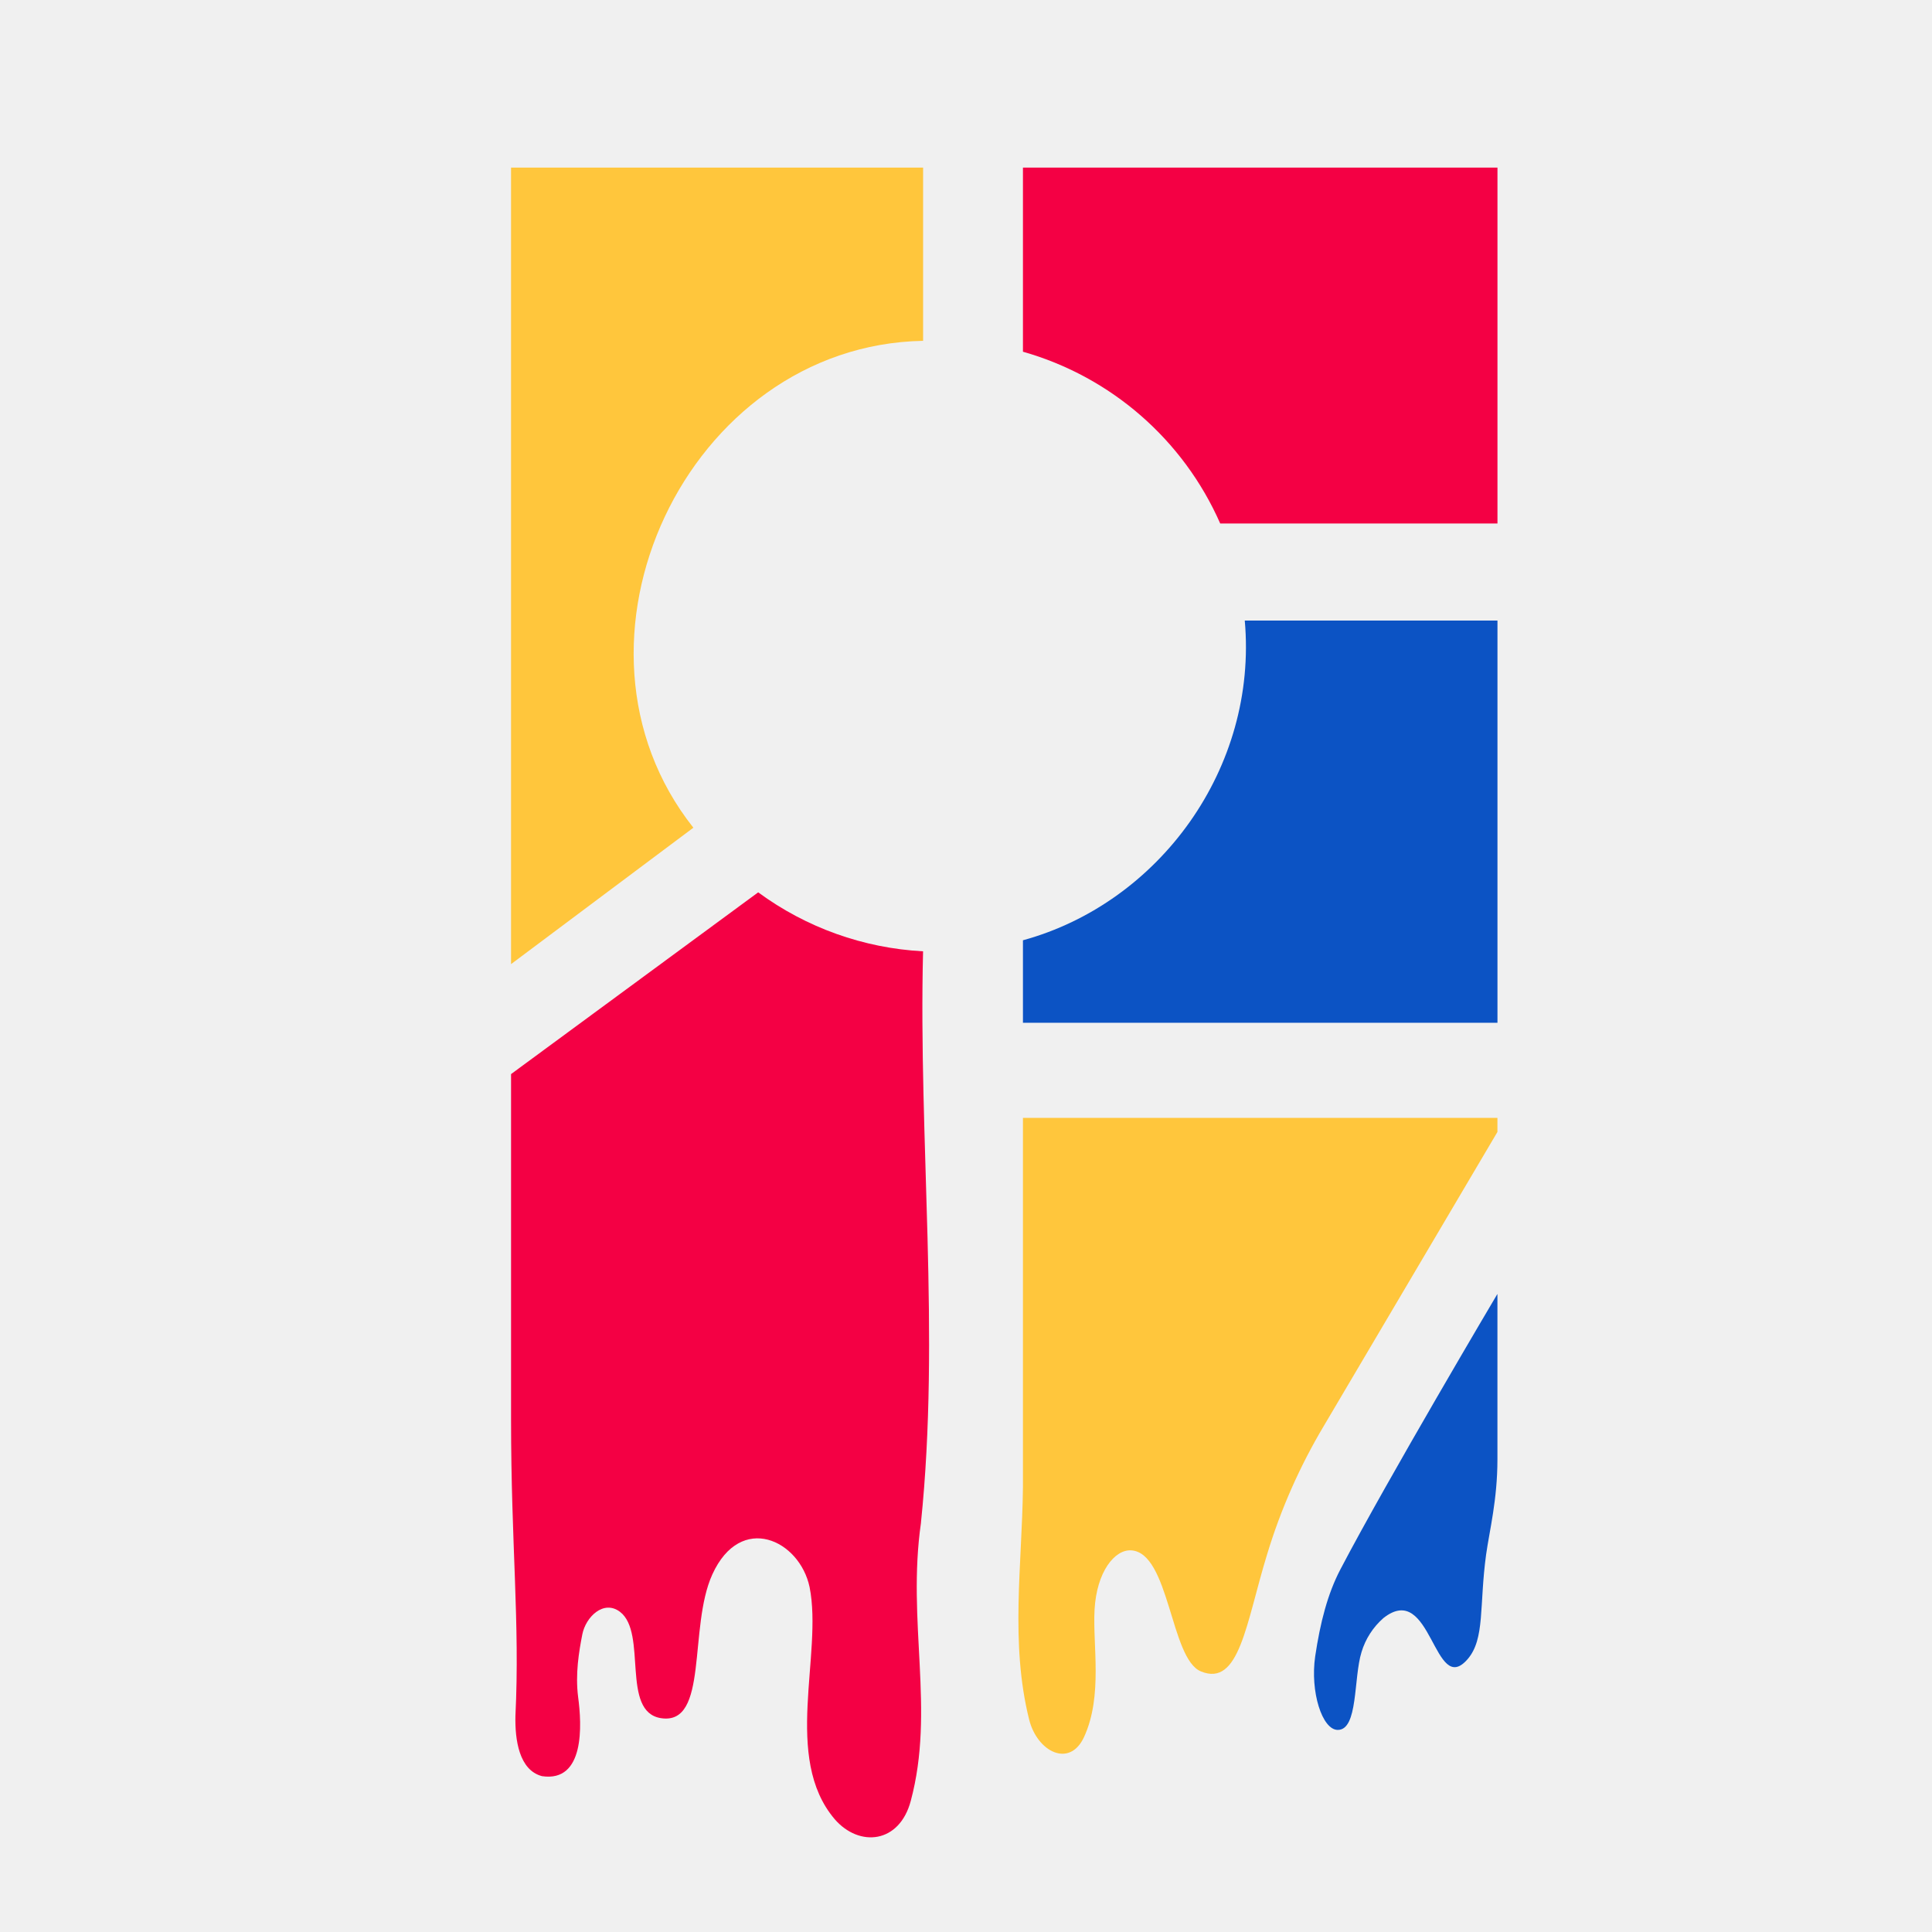
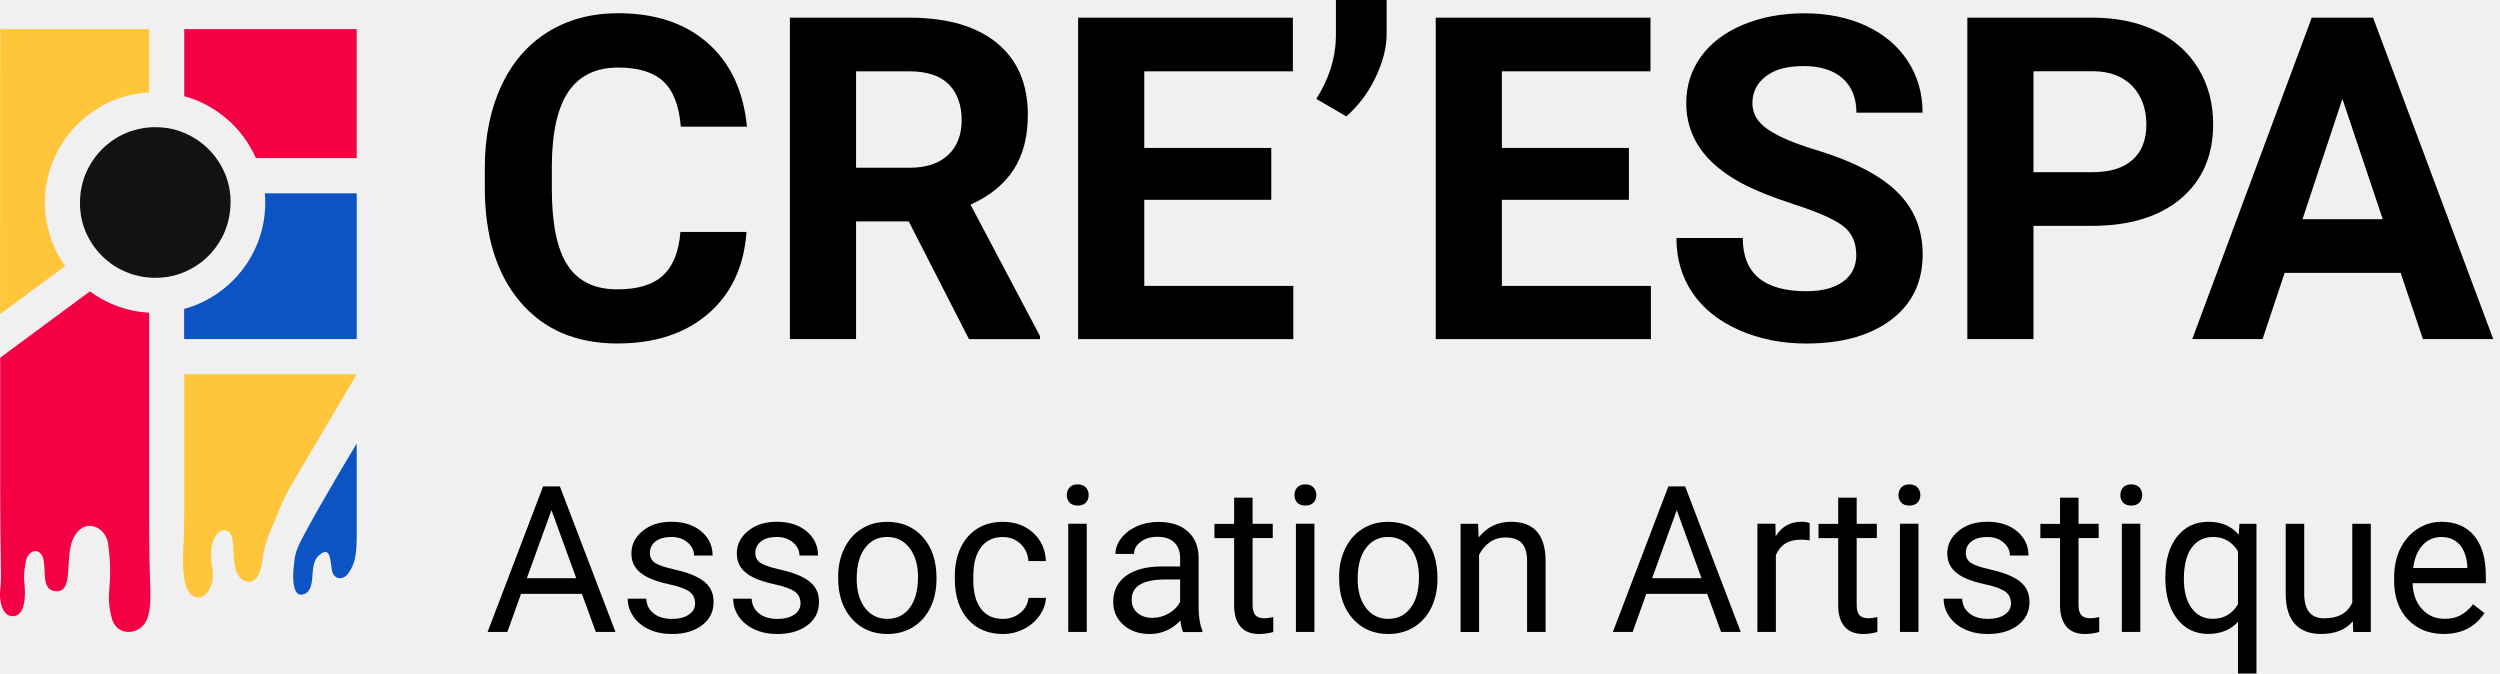
- <svg xmlns="http://www.w3.org/2000/svg" id="Calque_1" data-name="Calque 1" viewBox="0 0 513 513">
+ <svg xmlns="http://www.w3.org/2000/svg" width="219" height="59" viewBox="0 0 219 59" fill="none">
+   <g clip-path="url(#clip0_524_4418)">
+     <path d="M13.065 2.552V8.092C7.987 8.364 3.937 12.587 3.937 17.74C3.937 19.811 4.592 21.735 5.706 23.311L0.006 27.52L0.02 2.552H13.065Z" fill="#FFC63C" />
+     <path d="M31.246 2.552V13.852H22.418C21.259 11.216 18.953 9.198 16.14 8.424V2.552H31.246Z" fill="#F40044" />
+     <path d="M31.247 16.931V29.702H16.13V27.063C20.222 25.944 23.237 22.189 23.237 17.743C23.237 17.471 23.227 17.199 23.203 16.934H31.247V16.931Z" fill="#0C53C4" />
+     <path d="M31.246 32.784H16.14V44.437C16.14 48.652 15.844 49.206 16.199 50.977C16.527 52.616 17.829 52.808 18.438 51.431C18.901 50.378 18.428 49.461 18.494 48.328C18.564 47.132 19.128 46.424 19.647 46.452C20.866 46.514 20.152 48.864 20.765 50.203C21.186 51.12 22.244 51.291 22.69 50.259C23.101 49.304 22.899 48.397 23.599 46.741C24.233 45.242 24.72 43.858 25.48 42.568C26.239 41.278 31.246 32.788 31.246 32.788V32.784Z" fill="#FFC63C" />
+     <path d="M31.246 38.865C31.246 38.865 31.246 41.096 31.246 43.558C31.246 44.844 31.253 46.169 31.246 47.142C31.232 48.77 31.047 49.38 30.598 50.102C30.083 50.935 29.223 50.768 29.076 49.959C28.93 49.15 28.969 47.836 28.042 48.565C27.722 48.816 27.534 49.07 27.422 49.83C27.3 50.667 27.45 51.943 26.451 52.09C25.747 52.191 25.608 50.97 25.713 49.841C25.817 48.711 25.852 48.342 26.472 47.156C28.06 44.126 31.242 38.861 31.242 38.861L31.246 38.865Z" fill="#0C53C4" />
+     <path d="M12.971 53.99C12.511 55.677 10.265 55.869 9.806 54.209C9.151 51.842 9.987 51.424 9.471 47.62C9.266 46.103 7.292 45.239 6.393 47.215C5.627 48.903 6.553 52.058 4.767 51.779C3.346 51.556 4.345 49.07 3.468 48.404C2.949 48.01 2.385 48.568 2.274 49.123C2.166 49.677 2.047 50.378 2.141 51.113C2.253 51.995 2.27 54.22 0.922 53.958C0.174 53.812 -0.081 52.571 0.017 51.699C0.167 50.388 0.017 49.855 0.017 42.306V31.334L7.873 25.525C9.343 26.61 11.126 27.286 13.062 27.391C13.062 27.697 13.062 29.148 13.062 30.075V45.5C13.062 51.804 13.361 52.56 12.968 53.993L12.971 53.99Z" fill="#F40044" />
+     <path d="M20.19 17.74V17.806C20.19 17.827 20.19 17.848 20.19 17.872C20.19 17.918 20.19 17.959 20.186 18.005C20.186 18.047 20.183 18.092 20.179 18.134C20.179 18.162 20.179 18.186 20.176 18.214L20.169 18.28C20.169 18.28 20.169 18.294 20.169 18.301C20.169 18.332 20.162 18.364 20.159 18.392C20.155 18.43 20.152 18.472 20.145 18.51C20.145 18.524 20.141 18.542 20.138 18.556C20.138 18.587 20.131 18.618 20.127 18.65C20.124 18.692 20.117 18.733 20.11 18.775C20.103 18.817 20.096 18.859 20.089 18.901C20.082 18.939 20.075 18.977 20.068 19.016C20.068 19.023 20.068 19.03 20.064 19.033C20.064 19.04 20.064 19.047 20.061 19.054C20.061 19.054 20.061 19.058 20.061 19.061C20.054 19.089 20.047 19.117 20.044 19.145C20.033 19.187 20.026 19.229 20.016 19.27C19.995 19.354 19.977 19.434 19.953 19.514C19.943 19.549 19.936 19.581 19.925 19.616C19.908 19.671 19.89 19.731 19.873 19.786C19.863 19.818 19.852 19.846 19.842 19.877C19.817 19.954 19.789 20.027 19.762 20.1C19.744 20.145 19.727 20.191 19.709 20.236C19.709 20.24 19.706 20.247 19.702 20.25C19.702 20.257 19.699 20.261 19.695 20.267C19.668 20.33 19.643 20.393 19.615 20.452C19.598 20.491 19.581 20.529 19.563 20.567C19.546 20.606 19.528 20.641 19.507 20.679C19.486 20.717 19.469 20.752 19.452 20.791C19.413 20.864 19.375 20.937 19.333 21.007C19.312 21.041 19.291 21.076 19.271 21.115C19.25 21.15 19.232 21.184 19.208 21.216C19.183 21.254 19.163 21.289 19.138 21.327C19.093 21.394 19.048 21.463 19.002 21.526C18.978 21.561 18.957 21.592 18.933 21.627C18.908 21.662 18.884 21.694 18.86 21.725C18.835 21.76 18.811 21.791 18.783 21.823C18.759 21.854 18.731 21.885 18.706 21.917C18.696 21.931 18.682 21.948 18.668 21.962C18.64 21.997 18.612 22.028 18.584 22.063C18.557 22.095 18.529 22.126 18.501 22.157C18.491 22.171 18.48 22.185 18.466 22.196C18.41 22.255 18.355 22.314 18.299 22.373C18.271 22.401 18.24 22.433 18.212 22.461C18.184 22.488 18.153 22.516 18.125 22.544C18.093 22.572 18.066 22.6 18.034 22.628C18.017 22.645 18 22.663 17.979 22.677C17.93 22.722 17.881 22.764 17.832 22.806C17.808 22.827 17.78 22.848 17.756 22.869C17.693 22.921 17.627 22.97 17.564 23.018C17.54 23.039 17.515 23.057 17.488 23.074C17.446 23.106 17.404 23.134 17.362 23.161C17.296 23.207 17.226 23.256 17.16 23.297C17.139 23.311 17.122 23.325 17.101 23.336C16.948 23.43 16.791 23.52 16.628 23.608C16.593 23.625 16.558 23.642 16.523 23.66C16.52 23.66 16.516 23.663 16.513 23.663C16.478 23.681 16.443 23.698 16.405 23.716C16.352 23.74 16.3 23.765 16.248 23.789C16.241 23.789 16.234 23.796 16.224 23.799C16.171 23.82 16.119 23.845 16.063 23.866C16.025 23.883 15.987 23.897 15.948 23.911C15.903 23.928 15.858 23.946 15.813 23.963C15.774 23.977 15.739 23.991 15.701 24.002C15.701 24.002 15.701 24.002 15.698 24.002C15.652 24.016 15.607 24.033 15.562 24.047C15.537 24.054 15.51 24.061 15.485 24.068C15.45 24.078 15.416 24.089 15.381 24.099C15.335 24.113 15.294 24.124 15.248 24.134C15.2 24.148 15.155 24.159 15.106 24.169C15.046 24.183 14.987 24.197 14.928 24.207C14.879 24.218 14.827 24.228 14.778 24.235C14.778 24.235 14.775 24.235 14.771 24.235C14.73 24.242 14.684 24.249 14.643 24.256C14.604 24.263 14.562 24.27 14.521 24.274C14.517 24.274 14.51 24.274 14.507 24.274C14.468 24.281 14.43 24.284 14.388 24.288C14.343 24.294 14.294 24.298 14.246 24.302C14.197 24.305 14.152 24.312 14.103 24.315C14.075 24.315 14.047 24.319 14.019 24.322C13.991 24.322 13.963 24.326 13.936 24.326C13.908 24.326 13.883 24.326 13.856 24.329H13.845C13.845 24.329 13.828 24.329 13.821 24.329C13.744 24.329 13.671 24.333 13.594 24.333C13.532 24.333 13.466 24.333 13.403 24.333C13.354 24.333 13.305 24.333 13.257 24.326C13.215 24.326 13.173 24.322 13.131 24.319C13.117 24.319 13.103 24.319 13.089 24.315C12.999 24.308 12.908 24.302 12.821 24.288C12.78 24.284 12.738 24.277 12.696 24.274C12.654 24.267 12.612 24.263 12.571 24.256C12.529 24.249 12.483 24.242 12.442 24.235C12.435 24.235 12.424 24.235 12.417 24.232C12.407 24.232 12.396 24.228 12.389 24.225C12.351 24.218 12.309 24.211 12.271 24.2C12.222 24.19 12.17 24.18 12.121 24.169C12.066 24.155 12.01 24.141 11.951 24.127C11.93 24.12 11.912 24.117 11.892 24.11C11.885 24.11 11.878 24.11 11.871 24.106C11.829 24.096 11.787 24.085 11.745 24.071C11.745 24.071 11.742 24.071 11.738 24.071C11.728 24.071 11.717 24.064 11.707 24.061C11.665 24.047 11.623 24.037 11.582 24.023C11.568 24.019 11.55 24.012 11.536 24.009C11.498 23.995 11.456 23.981 11.418 23.967C11.362 23.946 11.306 23.928 11.251 23.907C11.195 23.887 11.143 23.866 11.091 23.845C11.042 23.824 10.997 23.806 10.948 23.785C10.941 23.785 10.934 23.779 10.927 23.775C10.875 23.751 10.822 23.726 10.767 23.702C10.739 23.688 10.714 23.677 10.69 23.663C10.662 23.649 10.638 23.639 10.614 23.625C10.614 23.625 10.61 23.625 10.607 23.625C10.558 23.601 10.509 23.573 10.46 23.548C10.408 23.52 10.359 23.493 10.307 23.465C10.286 23.454 10.262 23.44 10.241 23.426C10.22 23.412 10.196 23.398 10.175 23.388C10.136 23.364 10.098 23.343 10.063 23.318C10.028 23.297 9.994 23.273 9.959 23.249C9.886 23.2 9.816 23.151 9.746 23.102C9.684 23.057 9.618 23.008 9.555 22.959C9.492 22.914 9.433 22.865 9.374 22.816C9.374 22.816 9.367 22.809 9.363 22.806C9.356 22.802 9.353 22.795 9.346 22.792C9.301 22.753 9.255 22.715 9.21 22.673C9.193 22.659 9.175 22.642 9.158 22.628C9.102 22.576 9.046 22.523 8.991 22.471C8.991 22.471 8.987 22.471 8.987 22.468C8.928 22.412 8.876 22.356 8.817 22.297C8.761 22.237 8.709 22.182 8.656 22.122C8.65 22.119 8.646 22.112 8.643 22.105C8.636 22.095 8.629 22.087 8.618 22.077C8.573 22.025 8.531 21.976 8.486 21.924C8.434 21.861 8.381 21.795 8.333 21.728C8.333 21.728 8.315 21.704 8.308 21.694C8.294 21.673 8.277 21.652 8.259 21.631C8.246 21.61 8.228 21.589 8.214 21.568C8.183 21.526 8.152 21.481 8.124 21.439C8.092 21.394 8.064 21.352 8.037 21.306C7.995 21.24 7.953 21.171 7.911 21.101C7.908 21.094 7.904 21.09 7.901 21.083C7.866 21.024 7.831 20.965 7.8 20.906C7.8 20.902 7.793 20.895 7.789 20.892C7.765 20.846 7.744 20.805 7.72 20.759C7.695 20.714 7.674 20.669 7.65 20.623C7.629 20.585 7.612 20.543 7.594 20.505C7.58 20.47 7.563 20.438 7.549 20.404C7.535 20.376 7.525 20.348 7.511 20.316C7.49 20.267 7.472 20.222 7.452 20.173C7.431 20.125 7.413 20.072 7.392 20.023C7.392 20.023 7.392 20.02 7.392 20.017C7.375 19.968 7.358 19.915 7.34 19.863C7.323 19.814 7.309 19.765 7.291 19.717C7.277 19.671 7.264 19.626 7.25 19.581C7.25 19.574 7.246 19.567 7.246 19.563C7.232 19.514 7.218 19.466 7.208 19.417C7.197 19.372 7.187 19.33 7.176 19.284C7.17 19.263 7.166 19.242 7.163 19.221C7.163 19.211 7.159 19.201 7.156 19.187C7.145 19.152 7.142 19.117 7.135 19.082C7.124 19.026 7.114 18.971 7.1 18.911C7.1 18.904 7.1 18.894 7.096 18.887C7.089 18.855 7.086 18.824 7.082 18.793C7.079 18.768 7.072 18.74 7.072 18.716C7.065 18.671 7.058 18.625 7.055 18.58C7.041 18.468 7.03 18.357 7.02 18.245C7.02 18.242 7.02 18.238 7.02 18.235C7.02 18.231 7.02 18.224 7.02 18.221C7.02 18.193 7.016 18.169 7.013 18.141C7.013 18.134 7.013 18.127 7.013 18.12V18.113C7.013 18.113 7.013 18.102 7.013 18.095C7.013 18.036 7.009 17.977 7.006 17.918C7.006 17.862 7.006 17.806 7.006 17.75C7.006 17.635 7.006 17.524 7.016 17.409C7.016 17.353 7.023 17.297 7.027 17.241C7.034 17.14 7.044 17.042 7.055 16.945C7.062 16.892 7.069 16.84 7.076 16.788C7.079 16.75 7.086 16.715 7.093 16.68C7.1 16.642 7.103 16.603 7.114 16.561C7.114 16.561 7.114 16.561 7.114 16.558C7.117 16.533 7.121 16.512 7.128 16.488C7.131 16.467 7.138 16.443 7.142 16.418C7.145 16.39 7.152 16.366 7.159 16.342C7.166 16.314 7.17 16.289 7.176 16.265C7.183 16.23 7.194 16.192 7.201 16.157C7.211 16.111 7.222 16.07 7.236 16.024C7.236 16.021 7.236 16.017 7.239 16.014C7.239 16.01 7.239 16.003 7.243 16C7.253 15.958 7.267 15.92 7.277 15.878C7.277 15.871 7.277 15.867 7.281 15.861C7.291 15.829 7.298 15.798 7.309 15.766C7.309 15.763 7.309 15.756 7.312 15.752C7.312 15.752 7.312 15.745 7.312 15.742C7.312 15.732 7.319 15.717 7.323 15.704C7.337 15.658 7.351 15.616 7.368 15.575C7.385 15.526 7.403 15.48 7.42 15.432C7.434 15.393 7.448 15.355 7.466 15.317C7.483 15.271 7.5 15.226 7.521 15.184C7.542 15.135 7.563 15.086 7.584 15.038C7.605 14.989 7.629 14.94 7.65 14.891C7.674 14.842 7.699 14.794 7.723 14.748C7.758 14.682 7.793 14.612 7.831 14.546C7.856 14.501 7.883 14.455 7.908 14.414C7.915 14.403 7.918 14.393 7.925 14.386C7.925 14.386 7.929 14.379 7.932 14.375C7.96 14.326 7.991 14.278 8.023 14.229C8.037 14.204 8.054 14.177 8.071 14.152C8.089 14.124 8.106 14.096 8.127 14.068C8.127 14.068 8.131 14.061 8.134 14.058C8.19 13.978 8.246 13.898 8.301 13.817C8.305 13.81 8.312 13.803 8.315 13.796C8.347 13.755 8.378 13.713 8.413 13.671C8.444 13.629 8.479 13.587 8.514 13.545C8.549 13.504 8.58 13.465 8.615 13.423C8.65 13.385 8.684 13.343 8.719 13.305C8.751 13.27 8.782 13.235 8.817 13.2C8.855 13.158 8.897 13.117 8.939 13.075C8.97 13.043 9.005 13.012 9.036 12.977C9.046 12.967 9.053 12.96 9.064 12.949C9.099 12.918 9.134 12.886 9.168 12.855C9.207 12.82 9.248 12.785 9.287 12.75C9.325 12.716 9.367 12.681 9.409 12.649C9.45 12.614 9.492 12.583 9.534 12.548C9.576 12.513 9.618 12.482 9.659 12.451C9.68 12.437 9.701 12.419 9.722 12.402C9.743 12.388 9.764 12.37 9.785 12.357C9.816 12.332 9.851 12.311 9.882 12.287C9.914 12.266 9.948 12.241 9.98 12.22C10.046 12.175 10.112 12.133 10.182 12.091C10.227 12.064 10.272 12.036 10.318 12.011C10.363 11.983 10.412 11.959 10.457 11.935C10.561 11.879 10.666 11.823 10.774 11.774C10.781 11.774 10.784 11.767 10.791 11.767C10.822 11.753 10.854 11.736 10.889 11.722C10.937 11.701 10.986 11.677 11.035 11.659C11.084 11.638 11.132 11.617 11.185 11.596C11.233 11.579 11.279 11.558 11.327 11.541C11.366 11.527 11.404 11.513 11.446 11.499C11.46 11.495 11.474 11.488 11.491 11.485C11.491 11.485 11.495 11.485 11.498 11.485C11.502 11.485 11.502 11.485 11.505 11.485C11.55 11.471 11.599 11.453 11.644 11.44C11.707 11.419 11.77 11.401 11.829 11.384C11.86 11.373 11.892 11.366 11.923 11.359C11.93 11.359 11.933 11.359 11.94 11.356C11.958 11.352 11.975 11.349 11.992 11.342C12.034 11.331 12.076 11.321 12.121 11.31C12.174 11.296 12.229 11.286 12.282 11.276C12.334 11.265 12.389 11.255 12.442 11.244C12.498 11.234 12.55 11.227 12.605 11.216C12.654 11.209 12.699 11.202 12.748 11.195C12.759 11.195 12.773 11.195 12.783 11.192C12.832 11.185 12.884 11.181 12.933 11.175C13.002 11.168 13.072 11.161 13.142 11.157C13.184 11.157 13.225 11.15 13.267 11.15C13.316 11.15 13.365 11.147 13.413 11.143C13.476 11.143 13.542 11.143 13.605 11.143C13.681 11.143 13.755 11.143 13.831 11.147C13.842 11.147 13.849 11.147 13.856 11.147H13.866C13.894 11.147 13.918 11.147 13.946 11.15C13.974 11.15 14.002 11.15 14.03 11.154C14.057 11.154 14.085 11.154 14.113 11.161C14.162 11.164 14.207 11.168 14.256 11.175C14.305 11.178 14.35 11.185 14.399 11.188C14.437 11.192 14.475 11.199 14.517 11.202C14.521 11.202 14.528 11.202 14.531 11.202C14.573 11.209 14.611 11.213 14.653 11.22C14.695 11.227 14.74 11.234 14.782 11.241C14.782 11.241 14.785 11.241 14.789 11.241C14.841 11.251 14.89 11.258 14.939 11.269C14.991 11.279 15.046 11.29 15.099 11.303C15.123 11.31 15.148 11.314 15.172 11.321C15.179 11.321 15.186 11.321 15.189 11.324C15.252 11.338 15.311 11.356 15.37 11.373C15.391 11.38 15.412 11.384 15.433 11.391C15.468 11.401 15.506 11.412 15.541 11.425C15.59 11.44 15.635 11.453 15.684 11.471C15.729 11.485 15.778 11.502 15.823 11.52C15.868 11.537 15.914 11.555 15.959 11.572C16.032 11.6 16.102 11.628 16.175 11.659C16.217 11.677 16.258 11.694 16.3 11.715C16.314 11.722 16.325 11.725 16.338 11.732C16.377 11.75 16.415 11.767 16.457 11.788C16.499 11.809 16.544 11.83 16.586 11.851C16.624 11.872 16.666 11.893 16.704 11.914C16.742 11.935 16.777 11.952 16.816 11.973C16.816 11.973 16.823 11.973 16.826 11.976C16.85 11.99 16.875 12.004 16.896 12.018C16.92 12.032 16.944 12.046 16.969 12.06C17 12.078 17.028 12.095 17.059 12.116C17.098 12.137 17.136 12.161 17.174 12.186C17.216 12.213 17.261 12.241 17.303 12.269C17.348 12.297 17.39 12.329 17.432 12.36C17.474 12.388 17.515 12.419 17.554 12.451C17.557 12.451 17.561 12.454 17.564 12.461C17.602 12.489 17.644 12.52 17.683 12.552C17.724 12.583 17.766 12.618 17.808 12.653C17.85 12.688 17.888 12.719 17.93 12.754C17.968 12.789 18.01 12.824 18.048 12.858C18.076 12.883 18.101 12.907 18.125 12.932C18.149 12.953 18.17 12.977 18.195 12.998C18.222 13.026 18.25 13.05 18.278 13.078C18.306 13.106 18.33 13.134 18.358 13.162C18.407 13.214 18.456 13.263 18.504 13.315C18.511 13.322 18.518 13.329 18.525 13.34C18.571 13.392 18.616 13.444 18.661 13.497C18.713 13.556 18.762 13.619 18.811 13.678C18.811 13.681 18.818 13.688 18.821 13.692C18.835 13.709 18.849 13.727 18.863 13.744C18.877 13.762 18.891 13.779 18.901 13.796C18.929 13.831 18.954 13.866 18.978 13.905C19.065 14.027 19.152 14.152 19.229 14.284C19.26 14.337 19.291 14.386 19.323 14.438C19.354 14.49 19.382 14.543 19.41 14.595C19.438 14.647 19.466 14.703 19.493 14.755C19.514 14.801 19.539 14.842 19.56 14.888C19.563 14.898 19.57 14.905 19.573 14.916C19.629 15.027 19.678 15.142 19.727 15.257C19.748 15.31 19.768 15.362 19.789 15.418C19.81 15.473 19.831 15.533 19.852 15.588C19.869 15.634 19.883 15.683 19.897 15.732C19.897 15.738 19.901 15.749 19.904 15.756C19.904 15.766 19.911 15.777 19.915 15.787C19.929 15.84 19.946 15.888 19.96 15.941C19.977 16 19.991 16.059 20.009 16.119C20.026 16.185 20.04 16.247 20.054 16.314C20.064 16.369 20.075 16.422 20.089 16.478C20.089 16.478 20.089 16.492 20.089 16.495C20.099 16.551 20.11 16.603 20.117 16.659C20.138 16.781 20.155 16.903 20.169 17.029C20.176 17.088 20.179 17.143 20.186 17.203C20.186 17.203 20.186 17.21 20.186 17.213C20.186 17.224 20.186 17.234 20.186 17.245C20.186 17.259 20.186 17.269 20.186 17.283C20.193 17.377 20.197 17.475 20.2 17.572C20.2 17.632 20.2 17.694 20.2 17.754L20.19 17.74Z" fill="#121212" />
+     <path d="M65.394 20.323C65.174 23.353 64.057 25.738 62.044 27.478C60.028 29.218 57.374 30.089 54.076 30.089C50.472 30.089 47.634 28.876 45.569 26.442C43.504 24.009 42.47 20.675 42.47 16.436V14.713C42.47 12.008 42.947 9.619 43.898 7.559C44.848 5.498 46.213 3.912 47.982 2.81C49.751 1.708 51.809 1.158 54.153 1.158C57.398 1.158 60.01 2.029 61.995 3.769C63.977 5.509 65.126 7.953 65.432 11.098H59.638C59.495 9.281 58.99 7.963 58.123 7.144C57.252 6.325 55.932 5.917 54.153 5.917C52.22 5.917 50.775 6.611 49.817 7.995C48.86 9.379 48.365 11.53 48.341 14.445V16.572C48.341 19.616 48.801 21.84 49.723 23.242C50.643 24.647 52.095 25.348 54.08 25.348C55.87 25.348 57.207 24.939 58.088 24.12C58.969 23.301 59.474 22.035 59.603 20.32H65.397L65.394 20.323Z" fill="black" />
+     <path d="M79.608 19.396H74.991V29.702H69.196V1.548H79.647C82.969 1.548 85.532 2.291 87.336 3.772C89.139 5.254 90.038 7.35 90.038 10.059C90.038 11.98 89.624 13.58 88.791 14.863C87.963 16.146 86.702 17.168 85.016 17.928L91.1 29.434V29.706H84.881L79.608 19.399V19.396ZM74.991 14.696H79.664C81.12 14.696 82.245 14.326 83.045 13.584C83.843 12.845 84.243 11.819 84.243 10.519C84.243 9.219 83.867 8.148 83.115 7.388C82.363 6.628 81.207 6.248 79.647 6.248H74.991V14.7V14.696Z" fill="black" />
+     <path d="M111.364 17.503H100.238V25.044H113.293V29.706H94.443V1.548H113.255V6.248H100.238V12.96H111.364V17.506V17.503Z" fill="black" />
+     <path d="M117.931 10.191L115.306 8.664C116.413 6.924 116.988 5.125 117.026 3.27V0H121.469V2.998C121.469 4.16 121.149 5.415 120.505 6.771C119.861 8.124 119.004 9.264 117.935 10.195L117.931 10.191Z" fill="black" />
+     <path d="M142.691 17.503H131.565V25.044H144.62V29.706H125.771V1.548H144.582V6.248H131.565V12.96H142.691V17.506V17.503Z" fill="black" />
+     <path d="M162.606 22.318C162.606 21.223 162.219 20.383 161.446 19.793C160.673 19.208 159.284 18.587 157.275 17.939C155.265 17.287 153.674 16.645 152.504 16.014C149.31 14.284 147.716 11.959 147.716 9.034C147.716 7.514 148.144 6.157 149.001 4.965C149.857 3.772 151.086 2.842 152.688 2.169C154.29 1.499 156.091 1.165 158.086 1.165C160.081 1.165 161.885 1.531 163.456 2.256C165.026 2.985 166.245 4.013 167.116 5.341C167.986 6.67 168.418 8.18 168.418 9.867H162.623C162.623 8.577 162.216 7.576 161.408 6.862C160.597 6.147 159.458 5.788 157.988 5.788C156.519 5.788 155.471 6.088 154.687 6.687C153.9 7.287 153.51 8.075 153.51 9.055C153.51 9.968 153.97 10.735 154.893 11.356C155.815 11.976 157.17 12.555 158.96 13.096C162.254 14.089 164.657 15.32 166.165 16.788C167.673 18.256 168.425 20.09 168.425 22.279C168.425 24.716 167.506 26.627 165.663 28.015C163.821 29.399 161.342 30.093 158.229 30.093C156.066 30.093 154.095 29.695 152.319 28.904C150.543 28.112 149.185 27.024 148.255 25.644C147.322 24.263 146.855 22.666 146.855 20.85H152.667C152.667 23.956 154.524 25.511 158.229 25.511C159.608 25.511 160.68 25.232 161.453 24.671C162.226 24.11 162.613 23.325 162.613 22.321L162.606 22.318Z" fill="black" />
+     <path d="M178.133 19.783V29.702H172.339V1.548H183.308C185.418 1.548 187.278 1.935 188.88 2.709C190.482 3.483 191.714 4.581 192.578 6.007C193.442 7.433 193.873 9.055 193.873 10.871C193.873 13.629 192.93 15.805 191.042 17.398C189.155 18.991 186.547 19.786 183.211 19.786H178.13L178.133 19.783ZM178.133 15.083H183.308C184.84 15.083 186.01 14.72 186.815 13.999C187.619 13.277 188.023 12.245 188.023 10.903C188.023 9.56 187.616 8.41 186.804 7.555C185.993 6.705 184.872 6.265 183.444 6.241H178.133V15.079V15.083Z" fill="black" />
+     <path d="M210.293 23.901H200.135L198.202 29.702H192.042L202.51 1.545H207.88L218.407 29.702H212.246L210.296 23.901H210.293ZM201.698 19.201H208.729L205.195 8.661L201.698 19.201Z" fill="black" />
+     <path d="M50.977 52.023H45.642L44.445 55.36H42.714L47.575 42.61H49.045L53.916 55.36H52.193L50.977 52.023ZM46.151 50.65H50.479L48.31 44.688L46.151 50.65Z" fill="black" />
+     <path d="M60.888 52.846C60.888 52.407 60.725 52.069 60.394 51.825C60.063 51.584 59.488 51.375 58.67 51.197C57.852 51.023 57.2 50.81 56.72 50.566C56.239 50.322 55.884 50.029 55.654 49.691C55.425 49.353 55.31 48.948 55.31 48.481C55.31 47.703 55.637 47.048 56.295 46.511C56.95 45.974 57.789 45.706 58.809 45.706C59.882 45.706 60.752 45.981 61.421 46.539C62.09 47.097 62.424 47.805 62.424 48.666H60.798C60.798 48.223 60.61 47.839 60.234 47.519C59.858 47.198 59.384 47.038 58.813 47.038C58.242 47.038 57.765 47.166 57.43 47.425C57.099 47.683 56.932 48.017 56.932 48.432C56.932 48.823 57.086 49.119 57.395 49.318C57.706 49.517 58.263 49.705 59.071 49.886C59.878 50.067 60.533 50.283 61.035 50.535C61.536 50.786 61.909 51.089 62.149 51.441C62.389 51.793 62.511 52.226 62.511 52.735C62.511 53.582 62.173 54.262 61.498 54.771C60.822 55.283 59.945 55.538 58.865 55.538C58.106 55.538 57.437 55.405 56.852 55.133C56.271 54.865 55.811 54.488 55.484 54.007C55.153 53.526 54.989 53.003 54.989 52.445H56.608C56.636 52.989 56.856 53.418 57.26 53.739C57.664 54.056 58.2 54.216 58.865 54.216C59.478 54.216 59.969 54.091 60.338 53.843C60.707 53.596 60.892 53.265 60.892 52.85L60.888 52.846Z" fill="black" />
+     <path d="M70.123 52.846C70.123 52.407 69.959 52.069 69.628 51.825C69.297 51.584 68.723 51.375 67.904 51.197C67.086 51.023 66.435 50.81 65.954 50.566C65.474 50.322 65.119 50.029 64.889 49.691C64.659 49.353 64.544 48.948 64.544 48.481C64.544 47.703 64.871 47.048 65.529 46.511C66.184 45.974 67.023 45.706 68.044 45.706C69.116 45.706 69.987 45.981 70.656 46.539C71.324 47.097 71.658 47.805 71.658 48.666H70.032C70.032 48.223 69.844 47.839 69.468 47.519C69.092 47.198 68.618 47.038 68.047 47.038C67.476 47.038 66.999 47.166 66.665 47.425C66.334 47.683 66.167 48.017 66.167 48.432C66.167 48.823 66.32 49.119 66.63 49.318C66.94 49.517 67.497 49.705 68.305 49.886C69.113 50.067 69.767 50.283 70.269 50.535C70.77 50.786 71.143 51.089 71.383 51.441C71.624 51.793 71.745 52.226 71.745 52.735C71.745 53.582 71.408 54.262 70.732 54.771C70.056 55.283 69.179 55.538 68.099 55.538C67.34 55.538 66.672 55.405 66.087 55.133C65.505 54.865 65.046 54.488 64.718 54.007C64.387 53.526 64.224 53.003 64.224 52.445H65.843C65.871 52.989 66.09 53.418 66.494 53.739C66.898 54.056 67.434 54.216 68.099 54.216C68.712 54.216 69.203 54.091 69.573 53.843C69.942 53.596 70.126 53.265 70.126 52.85L70.123 52.846Z" fill="black" />
+     <path d="M73.421 50.535C73.421 49.607 73.602 48.77 73.968 48.031C74.333 47.289 74.838 46.717 75.489 46.316C76.141 45.911 76.882 45.713 77.715 45.713C79.003 45.713 80.044 46.159 80.842 47.051C81.639 47.944 82.036 49.133 82.036 50.615V50.73C82.036 51.654 81.859 52.48 81.507 53.212C81.155 53.944 80.65 54.516 79.996 54.924C79.341 55.332 78.585 55.538 77.736 55.538C76.454 55.538 75.413 55.092 74.619 54.199C73.821 53.306 73.424 52.124 73.424 50.653V50.538L73.421 50.535ZM75.047 50.726C75.047 51.776 75.291 52.62 75.778 53.258C76.266 53.896 76.917 54.213 77.732 54.213C78.547 54.213 79.209 53.892 79.692 53.244C80.177 52.599 80.417 51.696 80.417 50.535C80.417 49.496 80.17 48.652 79.679 48.007C79.184 47.362 78.533 47.038 77.715 47.038C76.896 47.038 76.273 47.355 75.782 47.993C75.291 48.631 75.047 49.541 75.047 50.726Z" fill="black" />
+     <path d="M87.862 54.213C88.44 54.213 88.945 54.039 89.376 53.687C89.808 53.338 90.045 52.898 90.094 52.372H91.626C91.598 52.916 91.41 53.432 91.065 53.923C90.721 54.415 90.261 54.806 89.686 55.099C89.112 55.391 88.502 55.538 87.862 55.538C86.573 55.538 85.549 55.109 84.787 54.248C84.024 53.387 83.644 52.208 83.644 50.716V50.444C83.644 49.52 83.815 48.701 84.153 47.982C84.491 47.264 84.978 46.706 85.609 46.309C86.242 45.911 86.987 45.713 87.851 45.713C88.913 45.713 89.794 46.03 90.498 46.668C91.201 47.306 91.574 48.129 91.623 49.147H90.09C90.045 48.533 89.812 48.031 89.394 47.637C88.976 47.243 88.464 47.044 87.851 47.044C87.029 47.044 86.392 47.341 85.939 47.934C85.487 48.526 85.26 49.384 85.26 50.503V50.81C85.26 51.901 85.483 52.742 85.932 53.331C86.382 53.92 87.022 54.216 87.858 54.216L87.862 54.213Z" fill="black" />
+     <path d="M93.451 43.37C93.451 43.108 93.531 42.885 93.692 42.704C93.852 42.522 94.088 42.432 94.405 42.432C94.722 42.432 94.959 42.522 95.123 42.704C95.286 42.885 95.366 43.108 95.366 43.37C95.366 43.631 95.286 43.851 95.123 44.025C94.959 44.199 94.719 44.287 94.405 44.287C94.092 44.287 93.852 44.199 93.692 44.025C93.531 43.851 93.451 43.631 93.451 43.37ZM95.199 55.356H93.58V45.88H95.199V55.356Z" fill="black" />
+     <path d="M103.633 55.36C103.539 55.172 103.463 54.84 103.407 54.363C102.655 55.144 101.757 55.538 100.712 55.538C99.779 55.538 99.013 55.273 98.417 54.746C97.818 54.216 97.519 53.547 97.519 52.738C97.519 51.751 97.895 50.984 98.643 50.44C99.392 49.897 100.447 49.621 101.805 49.621H103.379V48.879C103.379 48.314 103.209 47.86 102.871 47.526C102.533 47.191 102.035 47.024 101.377 47.024C100.799 47.024 100.315 47.17 99.925 47.463C99.535 47.756 99.34 48.108 99.34 48.523H97.714C97.714 48.049 97.881 47.592 98.215 47.153C98.549 46.713 99.005 46.365 99.58 46.107C100.155 45.849 100.785 45.72 101.474 45.72C102.564 45.72 103.418 45.992 104.037 46.539C104.654 47.086 104.978 47.836 104.999 48.795V53.157C104.999 54.028 105.11 54.718 105.329 55.231V55.37H103.633V55.36ZM100.949 54.126C101.457 54.126 101.938 53.993 102.39 53.732C102.846 53.47 103.174 53.129 103.379 52.707V50.761H102.112C100.13 50.761 99.138 51.343 99.138 52.505C99.138 53.014 99.308 53.411 99.646 53.697C99.984 53.983 100.419 54.126 100.949 54.126Z" fill="black" />
+     <path d="M109.728 43.589V45.883H111.493V47.135H109.728V53.02C109.728 53.401 109.808 53.686 109.965 53.875C110.121 54.063 110.389 54.161 110.769 54.161C110.957 54.161 111.211 54.126 111.539 54.056V55.364C111.114 55.478 110.699 55.538 110.295 55.538C109.571 55.538 109.028 55.318 108.659 54.882C108.29 54.443 108.109 53.822 108.109 53.017V47.142H106.385V45.89H108.109V43.596H109.728V43.589Z" fill="black" />
+     <path d="M113.395 43.37C113.395 43.108 113.475 42.885 113.635 42.704C113.795 42.522 114.032 42.432 114.349 42.432C114.666 42.432 114.902 42.522 115.066 42.704C115.23 42.885 115.31 43.108 115.31 43.37C115.31 43.631 115.23 43.851 115.066 44.025C114.902 44.199 114.662 44.287 114.349 44.287C114.035 44.287 113.795 44.199 113.635 44.025C113.475 43.851 113.395 43.631 113.395 43.37ZM115.143 55.356H113.523V45.88H115.143V55.356Z" fill="black" />
+     <path d="M117.305 50.535C117.305 49.607 117.486 48.77 117.851 48.031C118.217 47.289 118.722 46.717 119.373 46.316C120.024 45.911 120.766 45.713 121.598 45.713C122.887 45.713 123.928 46.159 124.725 47.051C125.523 47.944 125.92 49.133 125.92 50.615V50.73C125.92 51.654 125.742 52.48 125.391 53.212C125.039 53.944 124.534 54.516 123.879 54.924C123.225 55.332 122.469 55.538 121.619 55.538C120.338 55.538 119.297 55.092 118.503 54.199C117.705 53.306 117.308 52.124 117.308 50.653V50.538L117.305 50.535ZM118.931 50.726C118.931 51.776 119.175 52.62 119.662 53.258C120.15 53.896 120.801 54.213 121.616 54.213C122.431 54.213 123.092 53.892 123.576 53.244C124.06 52.599 124.301 51.696 124.301 50.535C124.301 49.496 124.053 48.652 123.562 48.007C123.068 47.362 122.417 47.038 121.598 47.038C120.78 47.038 120.157 47.355 119.666 47.993C119.175 48.631 118.931 49.541 118.931 50.726Z" fill="black" />
+     <path d="M129.479 45.883L129.532 47.076C130.256 46.166 131.2 45.709 132.366 45.709C134.365 45.709 135.375 46.839 135.392 49.098V55.36H133.773V49.091C133.766 48.408 133.613 47.902 133.307 47.575C133 47.247 132.523 47.083 131.875 47.083C131.349 47.083 130.89 47.222 130.493 47.505C130.096 47.787 129.786 48.153 129.567 48.61V55.364H127.947V45.887H129.479V45.883Z" fill="black" />
+     <path d="M149.552 52.023H144.217L143.019 55.36H141.288L146.149 42.61H147.619L152.491 55.36H150.767L149.552 52.023ZM144.725 50.65H149.054L146.884 44.688L144.725 50.65Z" fill="black" />
+     <path d="M158.525 47.337C158.281 47.295 158.017 47.275 157.728 47.275C156.665 47.275 155.945 47.728 155.568 48.631V55.356H153.949V45.88H155.523L155.551 46.975C156.08 46.127 156.833 45.706 157.808 45.706C158.121 45.706 158.361 45.748 158.525 45.828V47.334V47.337Z" fill="black" />
+     <path d="M162.645 43.589V45.883H164.41V47.135H162.645V53.02C162.645 53.401 162.725 53.686 162.882 53.875C163.038 54.063 163.306 54.161 163.686 54.161C163.874 54.161 164.128 54.126 164.456 54.056V55.364C164.031 55.478 163.616 55.538 163.212 55.538C162.488 55.538 161.945 55.318 161.576 54.882C161.207 54.443 161.026 53.822 161.026 53.017V47.142H159.302V45.89H161.026V43.596H162.645V43.589Z" fill="black" />
+     <path d="M166.308 43.37C166.308 43.108 166.388 42.885 166.548 42.704C166.708 42.522 166.945 42.432 167.262 42.432C167.579 42.432 167.815 42.522 167.979 42.704C168.143 42.885 168.223 43.108 168.223 43.37C168.223 43.631 168.143 43.851 167.979 44.025C167.815 44.199 167.575 44.287 167.262 44.287C166.948 44.287 166.708 44.199 166.548 44.025C166.388 43.851 166.308 43.631 166.308 43.37ZM168.056 55.356H166.436V45.88H168.056V55.356Z" fill="black" />
+     <path d="M176.16 52.846C176.16 52.407 175.996 52.069 175.665 51.825C175.334 51.584 174.76 51.375 173.942 51.197C173.123 51.023 172.472 50.81 171.991 50.566C171.511 50.322 171.156 50.029 170.926 49.691C170.696 49.353 170.581 48.948 170.581 48.481C170.581 47.703 170.908 47.048 171.567 46.511C172.221 45.974 173.061 45.706 174.081 45.706C175.153 45.706 176.024 45.981 176.693 46.539C177.361 47.097 177.695 47.805 177.695 48.666H176.069C176.069 48.223 175.881 47.839 175.505 47.519C175.129 47.198 174.655 47.038 174.084 47.038C173.513 47.038 173.036 47.166 172.702 47.425C172.371 47.683 172.204 48.017 172.204 48.432C172.204 48.823 172.357 49.119 172.667 49.318C172.977 49.517 173.534 49.705 174.342 49.886C175.15 50.067 175.805 50.283 176.306 50.535C176.807 50.786 177.18 51.089 177.42 51.441C177.661 51.793 177.783 52.226 177.783 52.735C177.783 53.582 177.445 54.262 176.769 54.771C176.094 55.283 175.216 55.538 174.137 55.538C173.377 55.538 172.709 55.405 172.124 55.133C171.542 54.865 171.083 54.488 170.755 54.007C170.424 53.526 170.261 53.003 170.261 52.445H171.88C171.908 52.989 172.127 53.418 172.531 53.739C172.935 54.056 173.471 54.216 174.137 54.216C174.749 54.216 175.24 54.091 175.61 53.843C175.979 53.596 176.163 53.265 176.163 52.85L176.16 52.846Z" fill="black" />
+     <path d="M182.079 43.589V45.883H183.845V47.135H182.079V53.02C182.079 53.401 182.159 53.686 182.316 53.875C182.473 54.063 182.741 54.161 183.121 54.161C183.309 54.161 183.563 54.126 183.89 54.056V55.364C183.465 55.478 183.051 55.538 182.647 55.538C181.923 55.538 181.379 55.318 181.01 54.882C180.641 54.443 180.46 53.822 180.46 53.017V47.142H178.736V45.89H180.46V43.596H182.079V43.589Z" fill="black" />
+     <path d="M185.743 43.37C185.743 43.108 185.823 42.885 185.983 42.704C186.144 42.522 186.38 42.432 186.697 42.432C187.014 42.432 187.251 42.522 187.415 42.704C187.578 42.885 187.658 43.108 187.658 43.37C187.658 43.631 187.578 43.851 187.415 44.025C187.251 44.199 187.011 44.287 186.697 44.287C186.384 44.287 186.144 44.199 185.983 44.025C185.823 43.851 185.743 43.631 185.743 43.37ZM187.491 55.356H185.872V45.88H187.491V55.356Z" fill="black" />
+     <path d="M189.688 50.541C189.688 49.053 190.029 47.874 190.712 47.01C191.394 46.142 192.31 45.709 193.459 45.709C194.609 45.709 195.462 46.086 196.109 46.839L196.179 45.883H197.666V59H196.047V54.481C195.392 55.182 194.525 55.531 193.438 55.531C192.296 55.531 191.384 55.085 190.705 54.196C190.026 53.306 189.685 52.124 189.685 50.653V50.538L189.688 50.541ZM191.307 50.726C191.307 51.814 191.537 52.665 191.993 53.282C192.45 53.903 193.066 54.209 193.842 54.209C194.804 54.209 195.538 53.784 196.047 52.93V48.289C195.535 47.456 194.804 47.038 193.86 47.038C193.08 47.038 192.456 47.348 191.997 47.968C191.537 48.589 191.307 49.51 191.307 50.723V50.726Z" fill="black" />
+     <path d="M206.108 54.422C205.477 55.165 204.555 55.534 203.336 55.534C202.326 55.534 201.56 55.242 201.03 54.656C200.501 54.07 200.236 53.202 200.229 52.051V45.887H201.849V52.009C201.849 53.446 202.43 54.164 203.597 54.164C204.833 54.164 205.655 53.704 206.062 52.78V45.887H207.682V55.364H206.142L206.108 54.426V54.422Z" fill="black" />
+     <path d="M214.065 55.534C212.783 55.534 211.738 55.112 210.934 54.269C210.13 53.425 209.726 52.295 209.726 50.883V50.587C209.726 49.645 209.903 48.809 210.262 48.07C210.621 47.33 211.122 46.752 211.766 46.337C212.41 45.918 213.11 45.709 213.863 45.709C215.092 45.709 216.049 46.114 216.732 46.926C217.415 47.738 217.756 48.899 217.756 50.413V51.086H211.345C211.369 52.02 211.641 52.773 212.163 53.348C212.686 53.923 213.347 54.209 214.152 54.209C214.723 54.209 215.207 54.094 215.604 53.861C216.001 53.627 216.345 53.317 216.645 52.933L217.634 53.704C216.84 54.924 215.652 55.534 214.065 55.534ZM213.863 47.041C213.208 47.041 212.661 47.278 212.219 47.756C211.777 48.233 211.502 48.899 211.397 49.757H216.137V49.635C216.091 48.812 215.868 48.174 215.471 47.721C215.074 47.268 214.538 47.041 213.863 47.041Z" fill="black" />
+   </g>
  <defs>
-     <style>.cls-1{fill:#ffc63c;}.cls-2{fill:#f40044;}.cls-3{fill:#0c53c4;}</style>
+     <clipPath id="clip0_524_4418">
+       <rect width="218.404" height="59" fill="white" />
+     </clipPath>
  </defs>
-   <path class="cls-1" d="M245.11,44.5v46c-62.82,1.16-99.78,80.34-61,129.28L135.7,256V44.5Z" />
-   <path class="cls-2" d="M397.62,44.5V139H324a81.55,81.55,0,0,0-52.38-45.61V44.5Z" />
-   <path class="cls-3" d="M397.62,164.77V271.58h-126V249.67c36.25-9.93,62.4-45.78,58.9-84.9Z" />
-   <path class="cls-1" d="M397.62,296.83h-126v98c-.23,20.79-3.43,41.36,1.64,61.74,2.13,8.58,10.78,13,14.61,4.6,5-10.93,2.23-24.33,2.77-33.81.57-10,5.32-15.93,9.68-15.7,10.23.52,10.43,28.8,18.54,32.14,10.27,4.25,12-12.87,17.57-31a153.43,153.43,0,0,1,15.12-34.24c6.36-10.79,46.06-78,46.06-78v-3.68Z" />
-   <path class="cls-3" d="M397.61,343.66s0,23.22,0,43.81c0,10.75-2.1,18.88-3,25.26-1.87,13.59-.26,22.39-4.89,27.79-9,10.46-9.53-21-22.37-10.89a19.41,19.41,0,0,0-5.83,9.05c-2.15,6.94-.86,20.66-6.3,20.66-4.15,0-7.37-10.14-6-19.54,1.34-9,3.31-16.62,6.68-23.06,12.47-23.84,41.66-73.09,41.66-73.09Z" />
-   <path class="cls-2" d="M244.55,404.3c-3.8,26.47,3.78,49.62-2.71,73.86-3,11.37-13.68,12.41-20.2,4.89-13.9-16.33-3.1-43.7-6.67-61.63-2.65-12.51-18.27-19.92-25.82-3.38-6.44,14.12-.88,40.15-13.64,38.18-10.76-1.68-3.53-22.65-10.89-28.24-4.35-3.29-9.1,1.38-10,6s-1.89,10.49-1.11,16.64c1,7.38,1.8,22.7-9.59,21-6.1-1.6-7.2-9.67-7.06-16,1.21-24.85-1.16-45.39-1.16-78.72V285.2l65.62-48.26A81.16,81.16,0,0,0,245.1,252.6c-1.25,50.13,4.59,101.9-.56,151.7Z" />
</svg>
